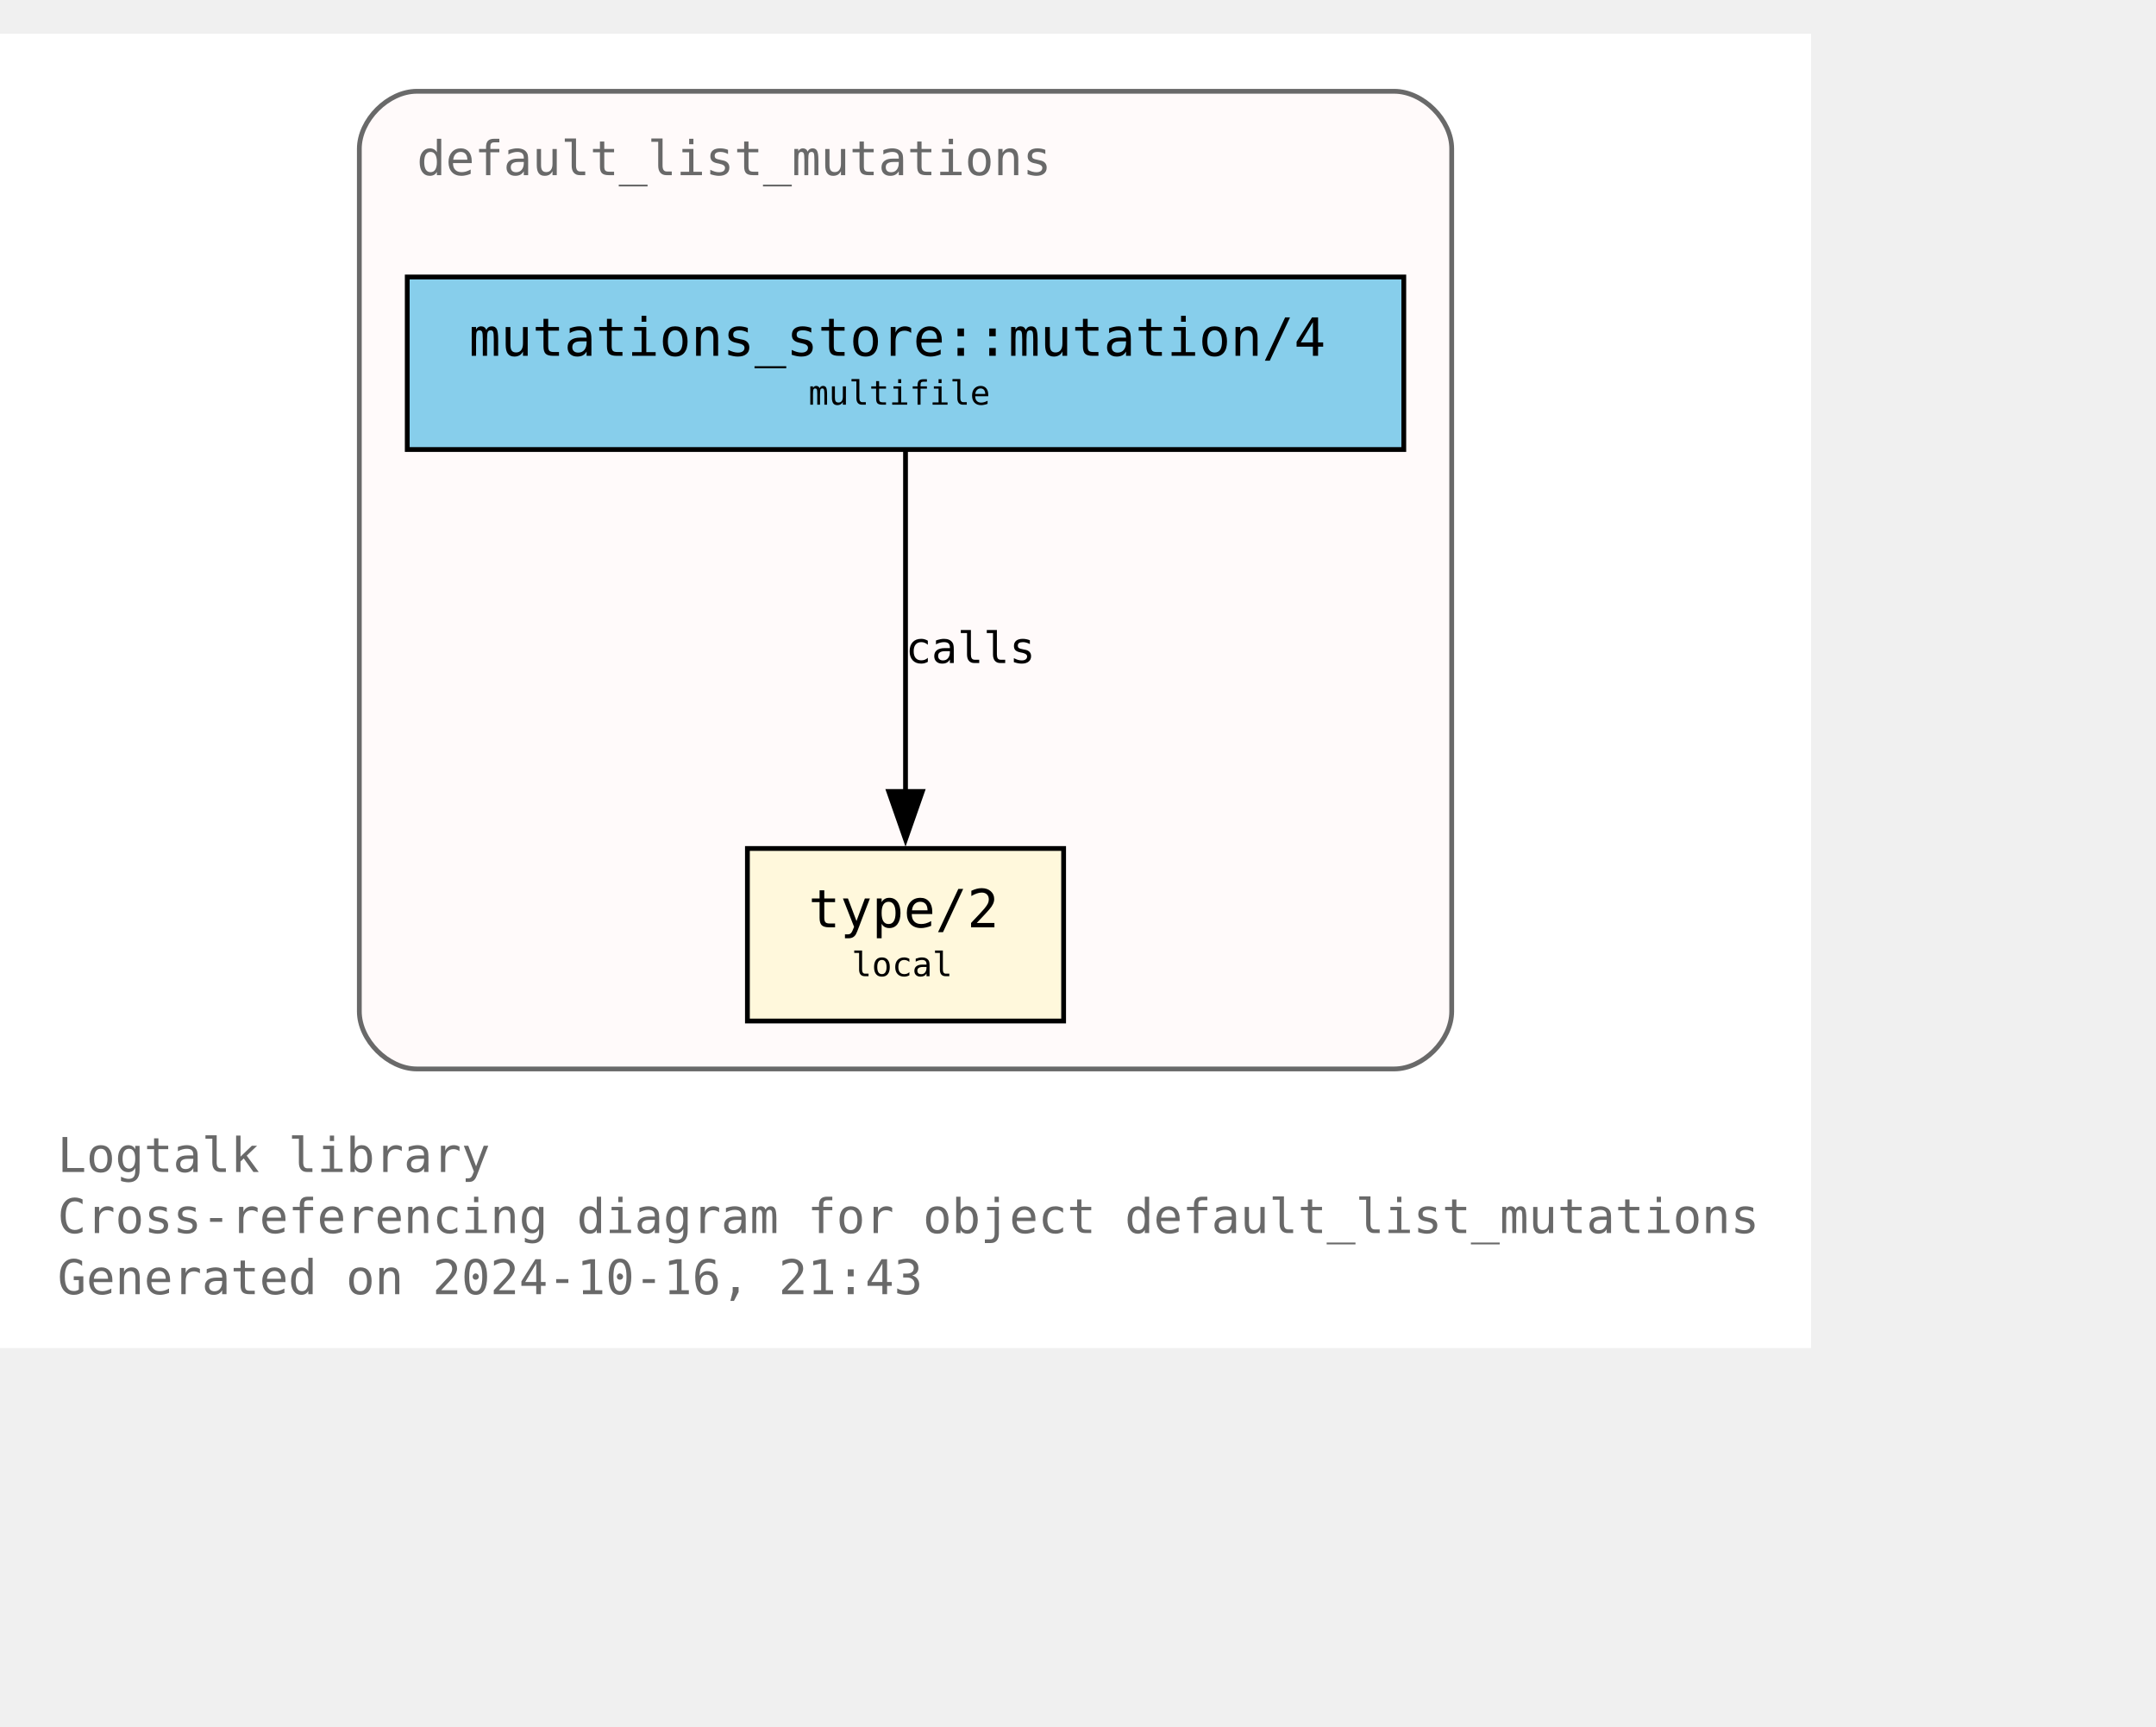
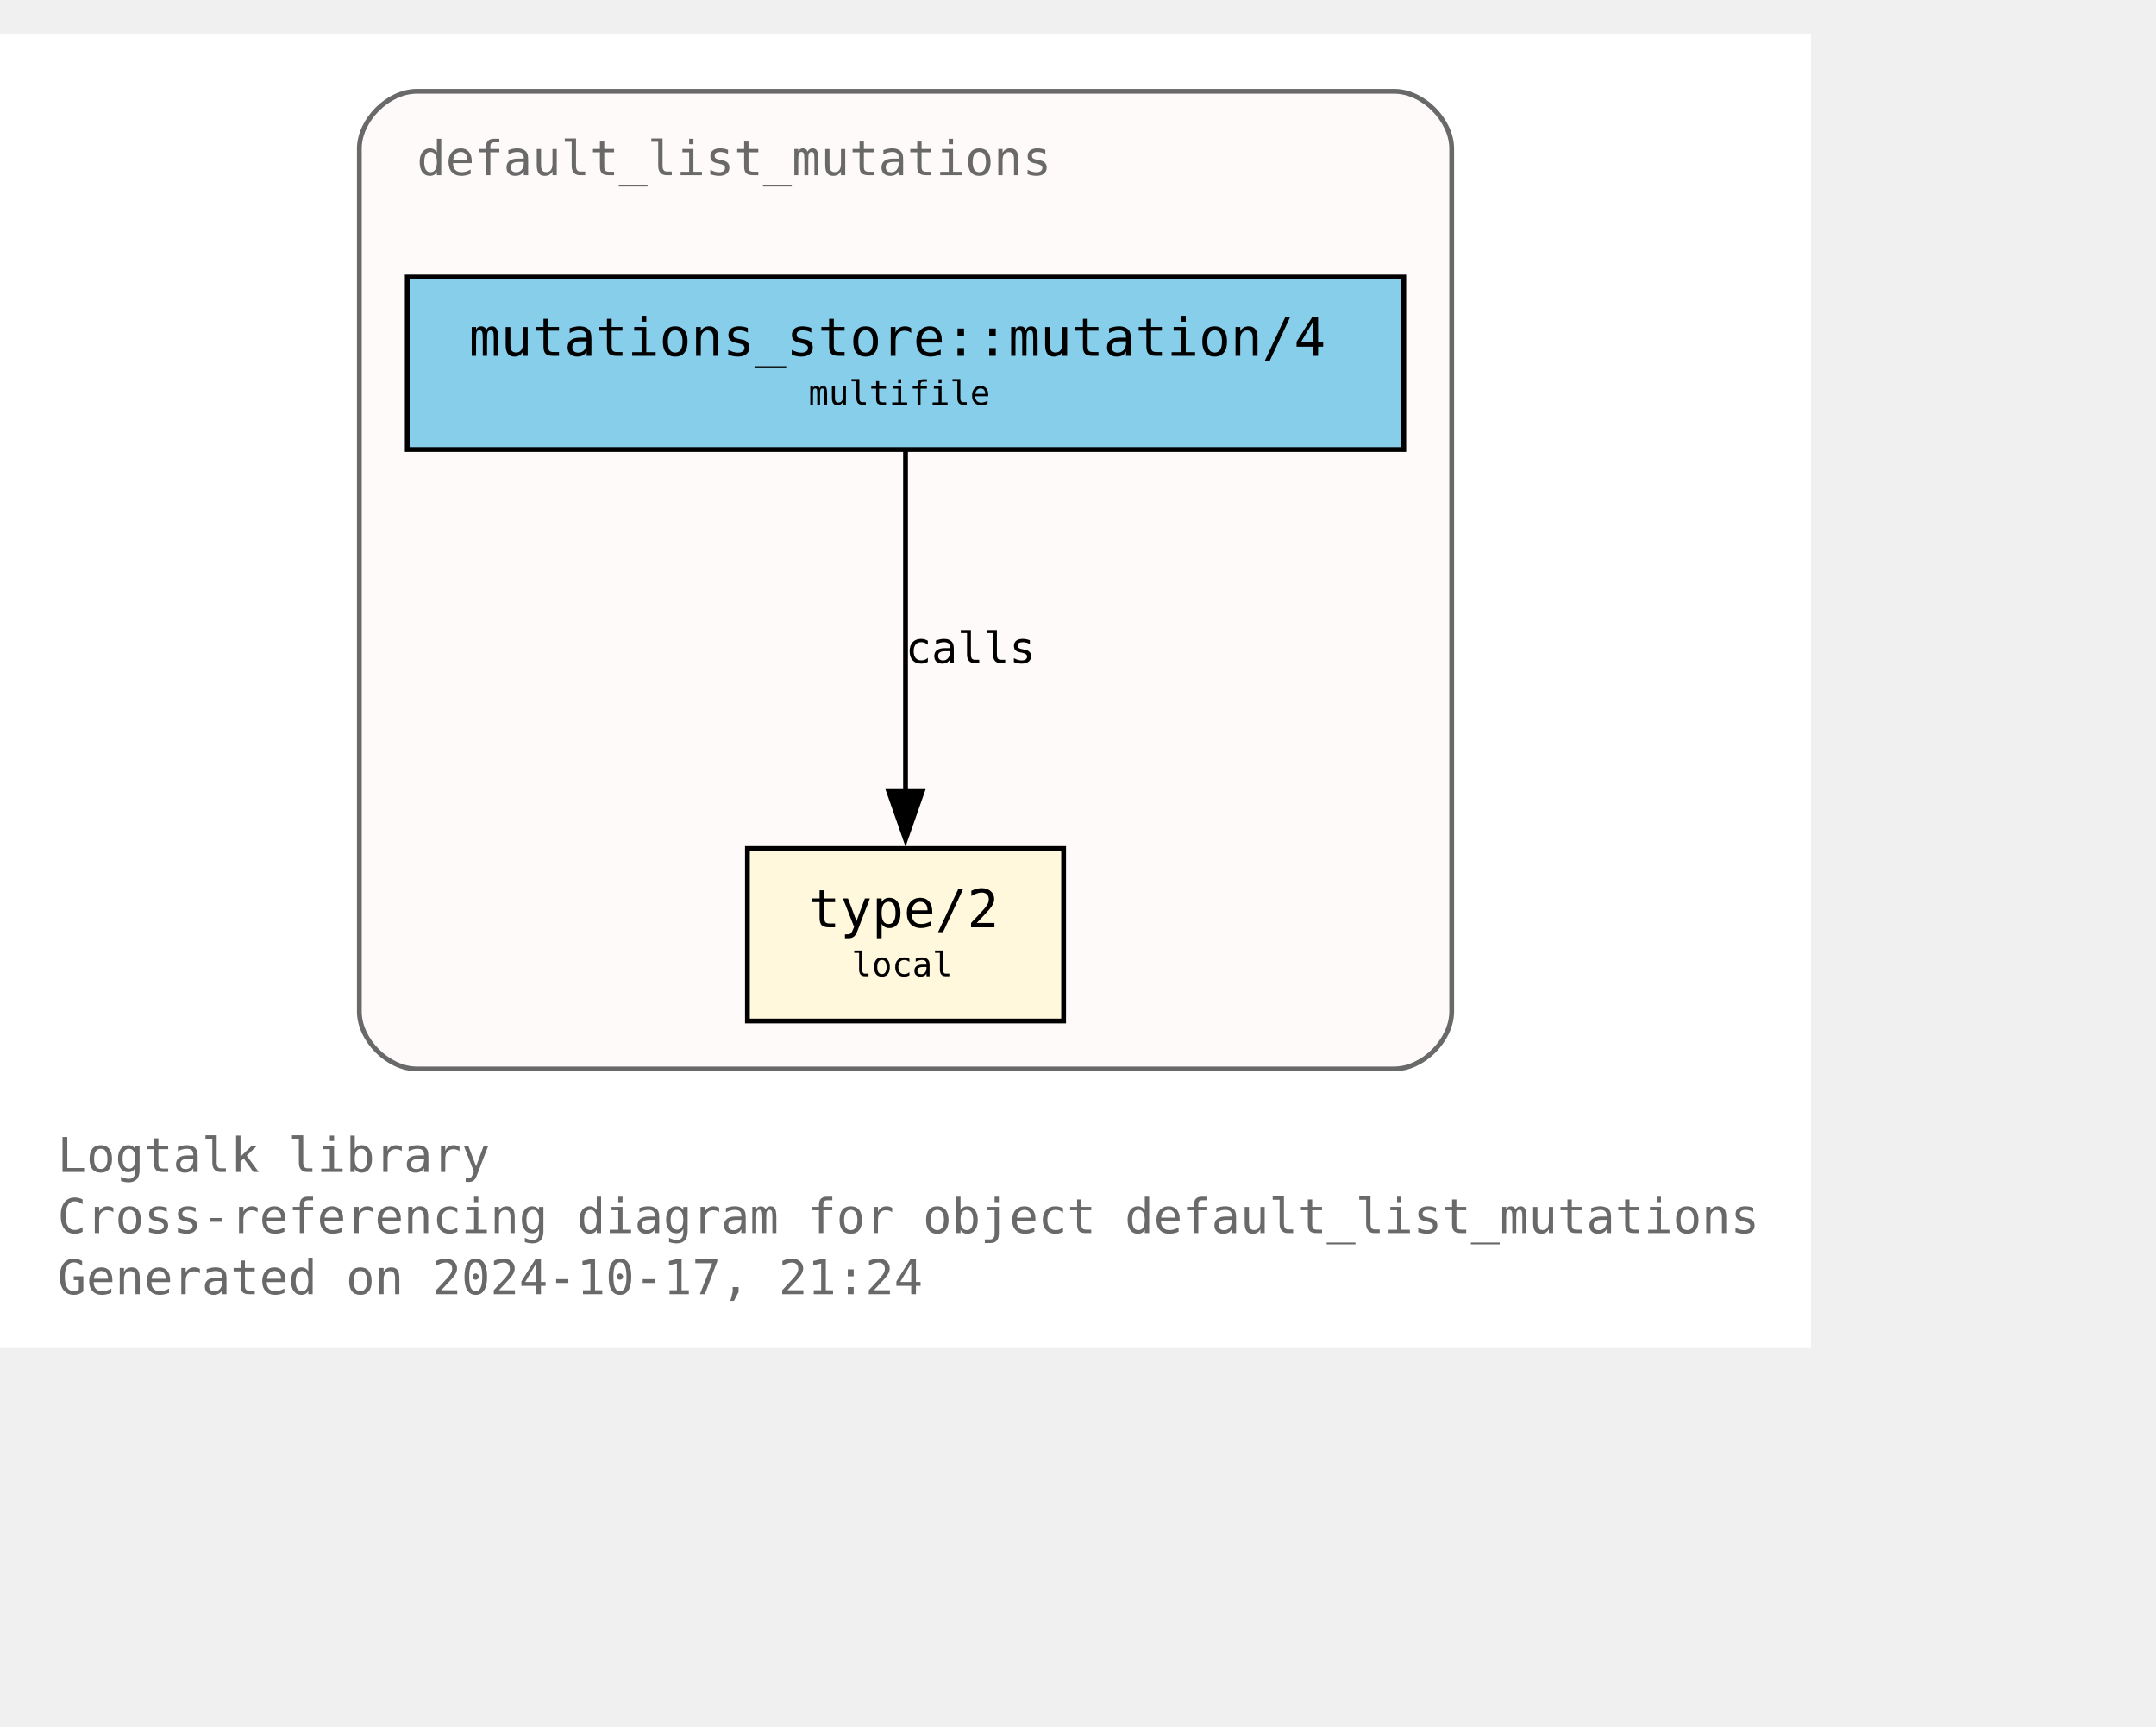
<svg xmlns="http://www.w3.org/2000/svg" xmlns:xlink="http://www.w3.org/1999/xlink" width="522pt" height="418pt" viewBox="72.00 72.00 450.00 346.25">
  <g id="graph0" class="graph" transform="scale(1 1) rotate(0) translate(76 342.25)">
    <polygon fill="white" stroke="none" points="-4,4 -4,-270.25 374,-270.25 374,4 -4,4" />
    <text text-anchor="start" x="8" y="-32.75" font-family="Monospace" font-size="10.00" fill="dimgray">Logtalk library</text>
    <text text-anchor="start" x="8" y="-20" font-family="Monospace" font-size="10.00" fill="dimgray">Cross-referencing diagram for object default_list_mutations</text>
-     <text text-anchor="start" x="8" y="-7.25" font-family="Monospace" font-size="10.00" fill="dimgray">Generated on 2024-10-16, 21:43</text>
+     <text text-anchor="start" x="8" y="-7.25" font-family="Monospace" font-size="10.00" fill="dimgray">Generated on 2024-10-17, 21:24</text>
    <g id="clust1" class="cluster">
      <g id="a_clust1">
        <a xlink:title="default_list_mutations">
          <path fill="snow" stroke="dimgray" d="M83,-54.25C83,-54.25 287,-54.25 287,-54.25 293,-54.25 299,-60.25 299,-66.25 299,-66.25 299,-246.25 299,-246.25 299,-252.25 293,-258.25 287,-258.25 287,-258.25 83,-258.25 83,-258.25 77,-258.25 71,-252.25 71,-246.25 71,-246.25 71,-66.25 71,-66.25 71,-60.25 77,-54.25 83,-54.25" />
          <g id="a_clust1_0">
-             <a xlink:href="https://github.com/LogtalkDotOrg/logtalk3/tree/0ee1952ba6fb12e0917240ffede6aef75675d028/library/mutations/default_list_mutations.lgt" xlink:title="https://github.com/LogtalkDotOrg/logtalk3/tree/0ee1952ba6fb12e0917240ffede6aef75675d028/library/mutations/default_list_mutations.lgt">
+             <a xlink:href="https://github.com/LogtalkDotOrg/logtalk3/tree/5dc9631bcb9da6fabd1f9e9a7cf17339d8ffbf53/library/mutations/default_list_mutations.lgt" xlink:title="https://github.com/LogtalkDotOrg/logtalk3/tree/5dc9631bcb9da6fabd1f9e9a7cf17339d8ffbf53/library/mutations/default_list_mutations.lgt">
              <text text-anchor="start" x="83" y="-240.75" font-family="Monospace" font-size="10.00" fill="dimgray">default_list_mutations</text>
            </a>
          </g>
        </a>
      </g>
    </g>
    <g id="node1" class="node">
      <g id="a_node1">
-         <a xlink:href="https://github.com/LogtalkDotOrg/logtalk3/tree/0ee1952ba6fb12e0917240ffede6aef75675d028/library/mutations/default_list_mutations.lgt#L67" xlink:title="https://github.com/LogtalkDotOrg/logtalk3/tree/0ee1952ba6fb12e0917240ffede6aef75675d028/library/mutations/default_list_mutations.lgt#L67">
+         <a xlink:href="https://github.com/LogtalkDotOrg/logtalk3/tree/5dc9631bcb9da6fabd1f9e9a7cf17339d8ffbf53/library/mutations/default_list_mutations.lgt#L67" xlink:title="https://github.com/LogtalkDotOrg/logtalk3/tree/5dc9631bcb9da6fabd1f9e9a7cf17339d8ffbf53/library/mutations/default_list_mutations.lgt#L67">
          <polygon fill="cornsilk" stroke="black" points="218,-100.25 152,-100.25 152,-64.25 218,-64.25 218,-100.25" />
          <text text-anchor="start" x="159.88" y="-84.83" font-family="Monospace" font-size="9.00"> </text>
          <text text-anchor="start" x="164.75" y="-83.8" font-family="Monospace" font-size="11.00">type/2</text>
          <text text-anchor="start" x="204.88" y="-84.83" font-family="Monospace" font-size="9.00"> </text>
          <text text-anchor="start" x="159.88" y="-72.7" font-family="Monospace" font-size="9.00"> </text>
          <text text-anchor="start" x="173.75" y="-73.6" font-family="Monospace" font-size="7.00">local</text>
          <text text-anchor="start" x="204.88" y="-72.7" font-family="Monospace" font-size="9.00"> </text>
        </a>
      </g>
    </g>
    <g id="node2" class="node">
      <g id="a_node2">
-         <a xlink:href="https://github.com/LogtalkDotOrg/logtalk3/tree/0ee1952ba6fb12e0917240ffede6aef75675d028/library/mutations/default_list_mutations.lgt#L41" xlink:title="https://github.com/LogtalkDotOrg/logtalk3/tree/0ee1952ba6fb12e0917240ffede6aef75675d028/library/mutations/default_list_mutations.lgt#L41">
+         <a xlink:href="https://github.com/LogtalkDotOrg/logtalk3/tree/5dc9631bcb9da6fabd1f9e9a7cf17339d8ffbf53/library/mutations/default_list_mutations.lgt#L41" xlink:title="https://github.com/LogtalkDotOrg/logtalk3/tree/5dc9631bcb9da6fabd1f9e9a7cf17339d8ffbf53/library/mutations/default_list_mutations.lgt#L41">
          <polygon fill="skyblue" stroke="black" points="289,-219.5 81,-219.5 81,-183.5 289,-183.5 289,-219.5" />
          <text text-anchor="start" x="88.88" y="-204.07" font-family="Monospace" font-size="9.00"> </text>
          <text text-anchor="start" x="93.88" y="-203.05" font-family="Monospace" font-size="11.00">mutations_store::mutation/4</text>
          <text text-anchor="start" x="275.88" y="-204.07" font-family="Monospace" font-size="9.00"> </text>
          <text text-anchor="start" x="88.88" y="-191.95" font-family="Monospace" font-size="9.00"> </text>
          <text text-anchor="start" x="164.75" y="-192.85" font-family="Monospace" font-size="7.00">multifile</text>
          <text text-anchor="start" x="275.88" y="-191.95" font-family="Monospace" font-size="9.00"> </text>
        </a>
      </g>
    </g>
    <g id="edge1" class="edge">
      <g id="a_edge1">
-         <a xlink:href="https://github.com/LogtalkDotOrg/logtalk3/tree/0ee1952ba6fb12e0917240ffede6aef75675d028/library/mutations/default_list_mutations.lgt#L41" xlink:title="calls">
+         <a xlink:href="https://github.com/LogtalkDotOrg/logtalk3/tree/5dc9631bcb9da6fabd1f9e9a7cf17339d8ffbf53/library/mutations/default_list_mutations.lgt#L41" xlink:title="calls">
          <path fill="none" stroke="black" d="M185,-183.2C185,-164.5 185,-134.37 185,-112.08" />
          <polygon fill="black" stroke="black" points="188.5,-112.14 185,-102.14 181.5,-112.14 188.5,-112.14" />
        </a>
      </g>
      <g id="a_edge1-label">
-         <a xlink:href="https://github.com/LogtalkDotOrg/logtalk3/tree/0ee1952ba6fb12e0917240ffede6aef75675d028/library/mutations/default_list_mutations.lgt#L41" xlink:title="https://github.com/LogtalkDotOrg/logtalk3/tree/0ee1952ba6fb12e0917240ffede6aef75675d028/library/mutations/default_list_mutations.lgt#L41">
+         <a xlink:href="https://github.com/LogtalkDotOrg/logtalk3/tree/5dc9631bcb9da6fabd1f9e9a7cf17339d8ffbf53/library/mutations/default_list_mutations.lgt#L41" xlink:title="https://github.com/LogtalkDotOrg/logtalk3/tree/5dc9631bcb9da6fabd1f9e9a7cf17339d8ffbf53/library/mutations/default_list_mutations.lgt#L41">
          <text text-anchor="start" x="185" y="-138.95" font-family="Monospace" font-size="9.00">calls</text>
        </a>
      </g>
    </g>
  </g>
</svg>
